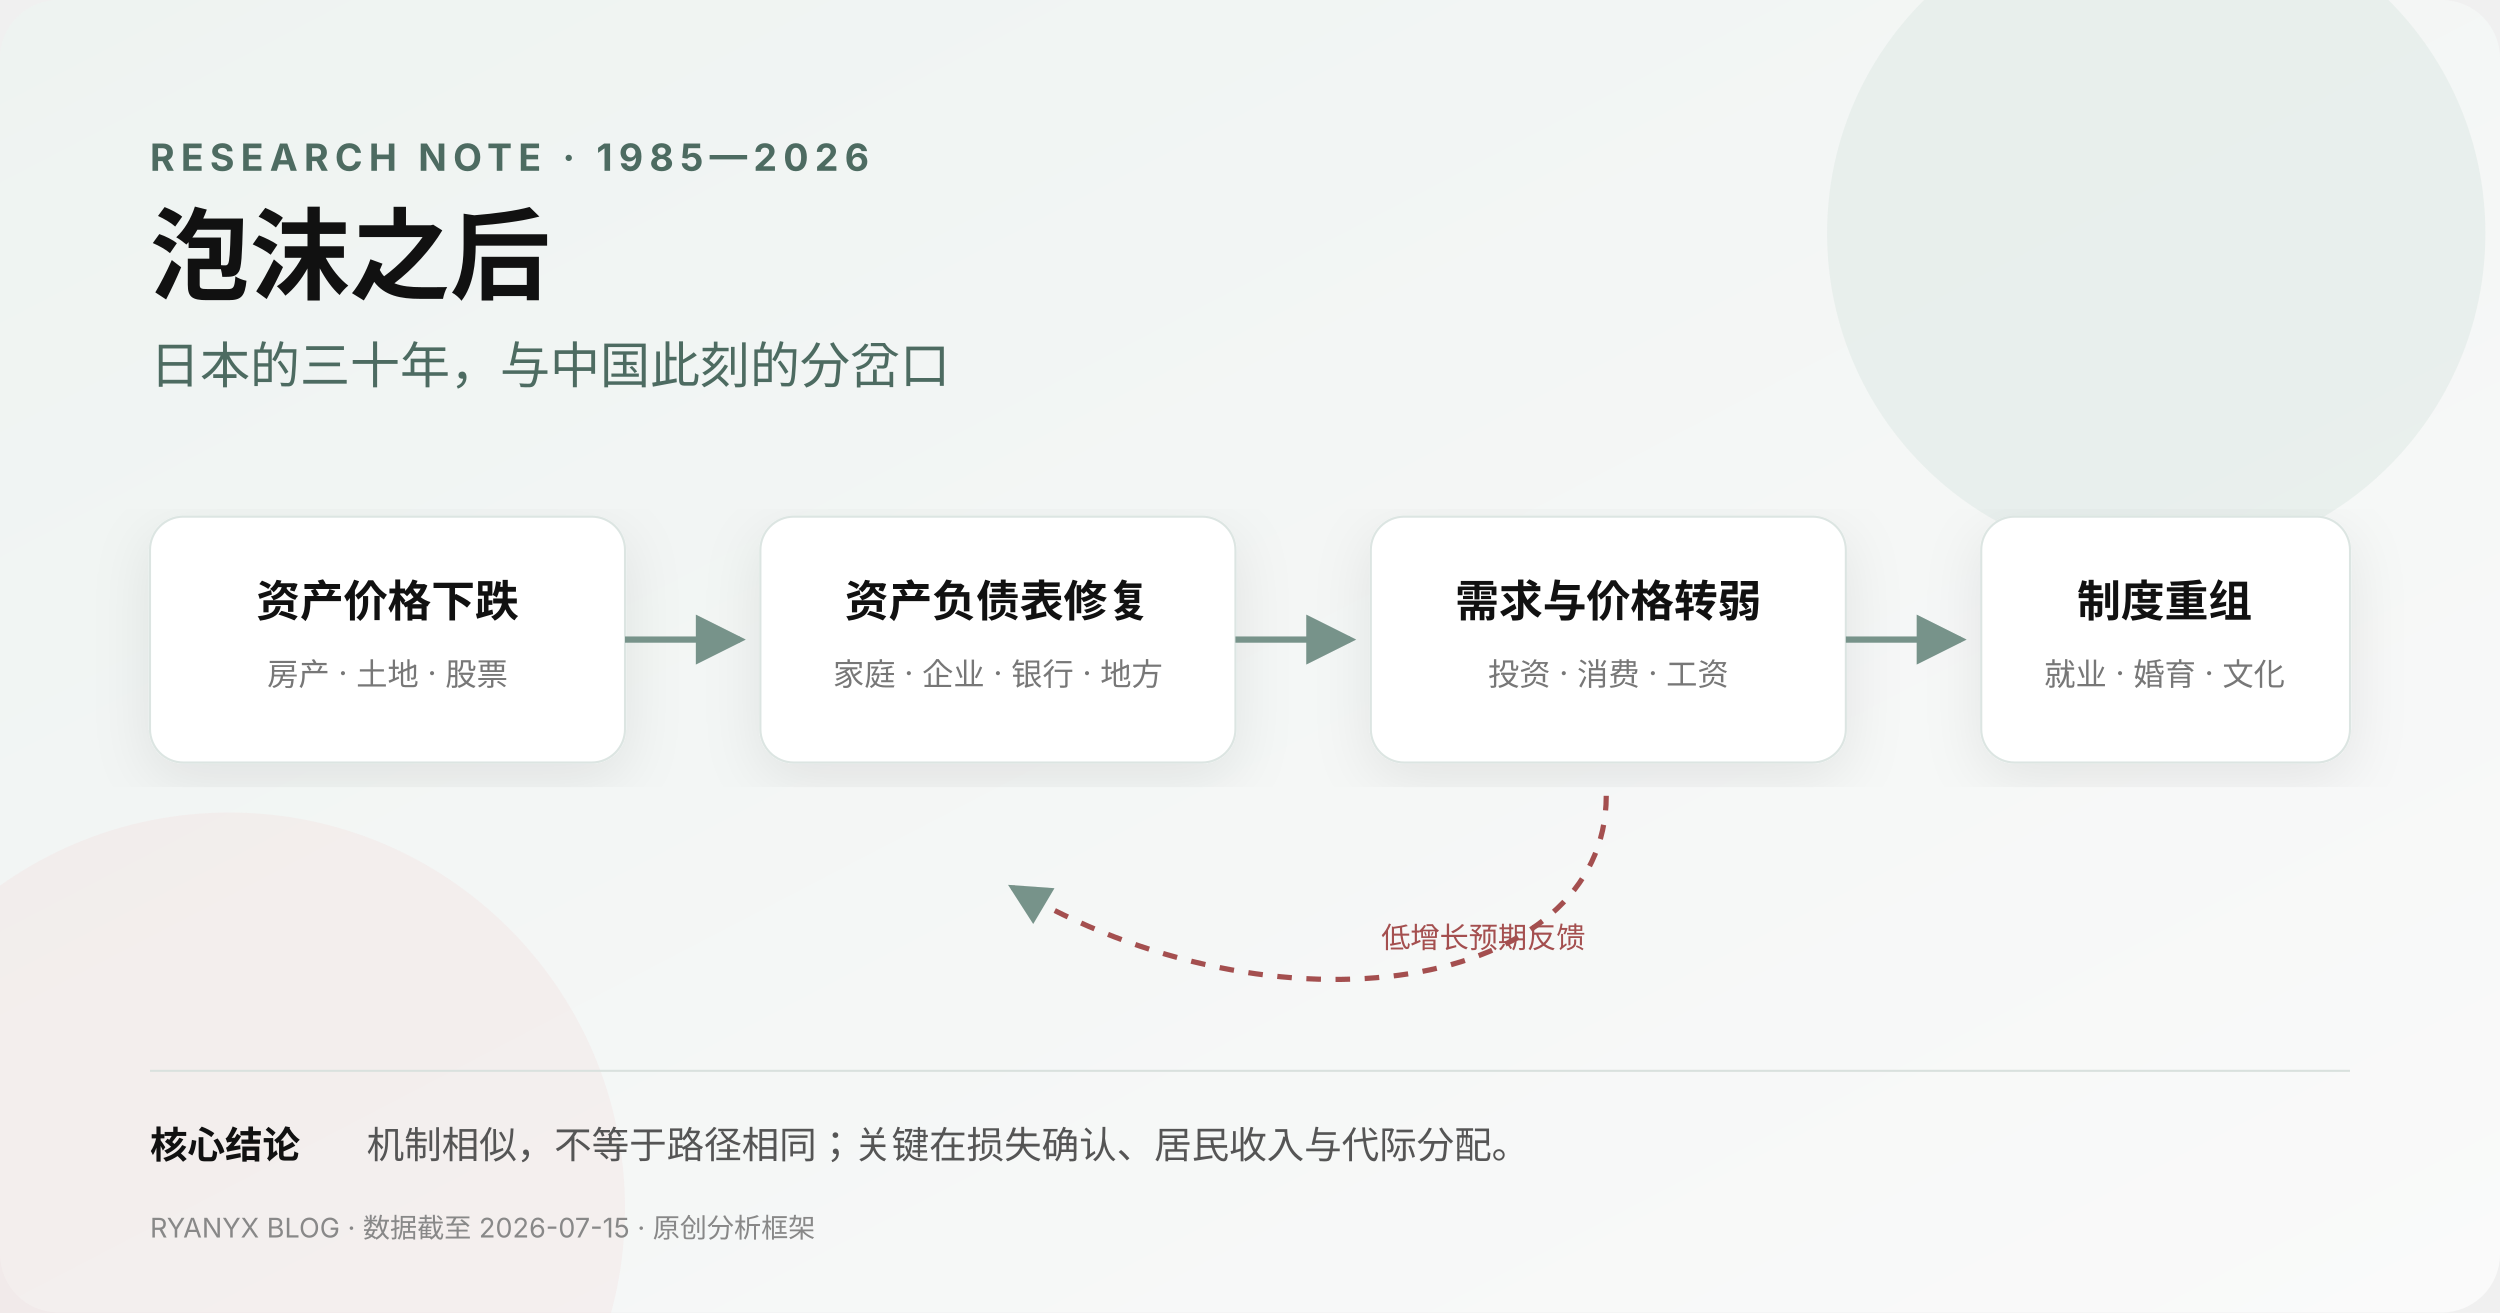
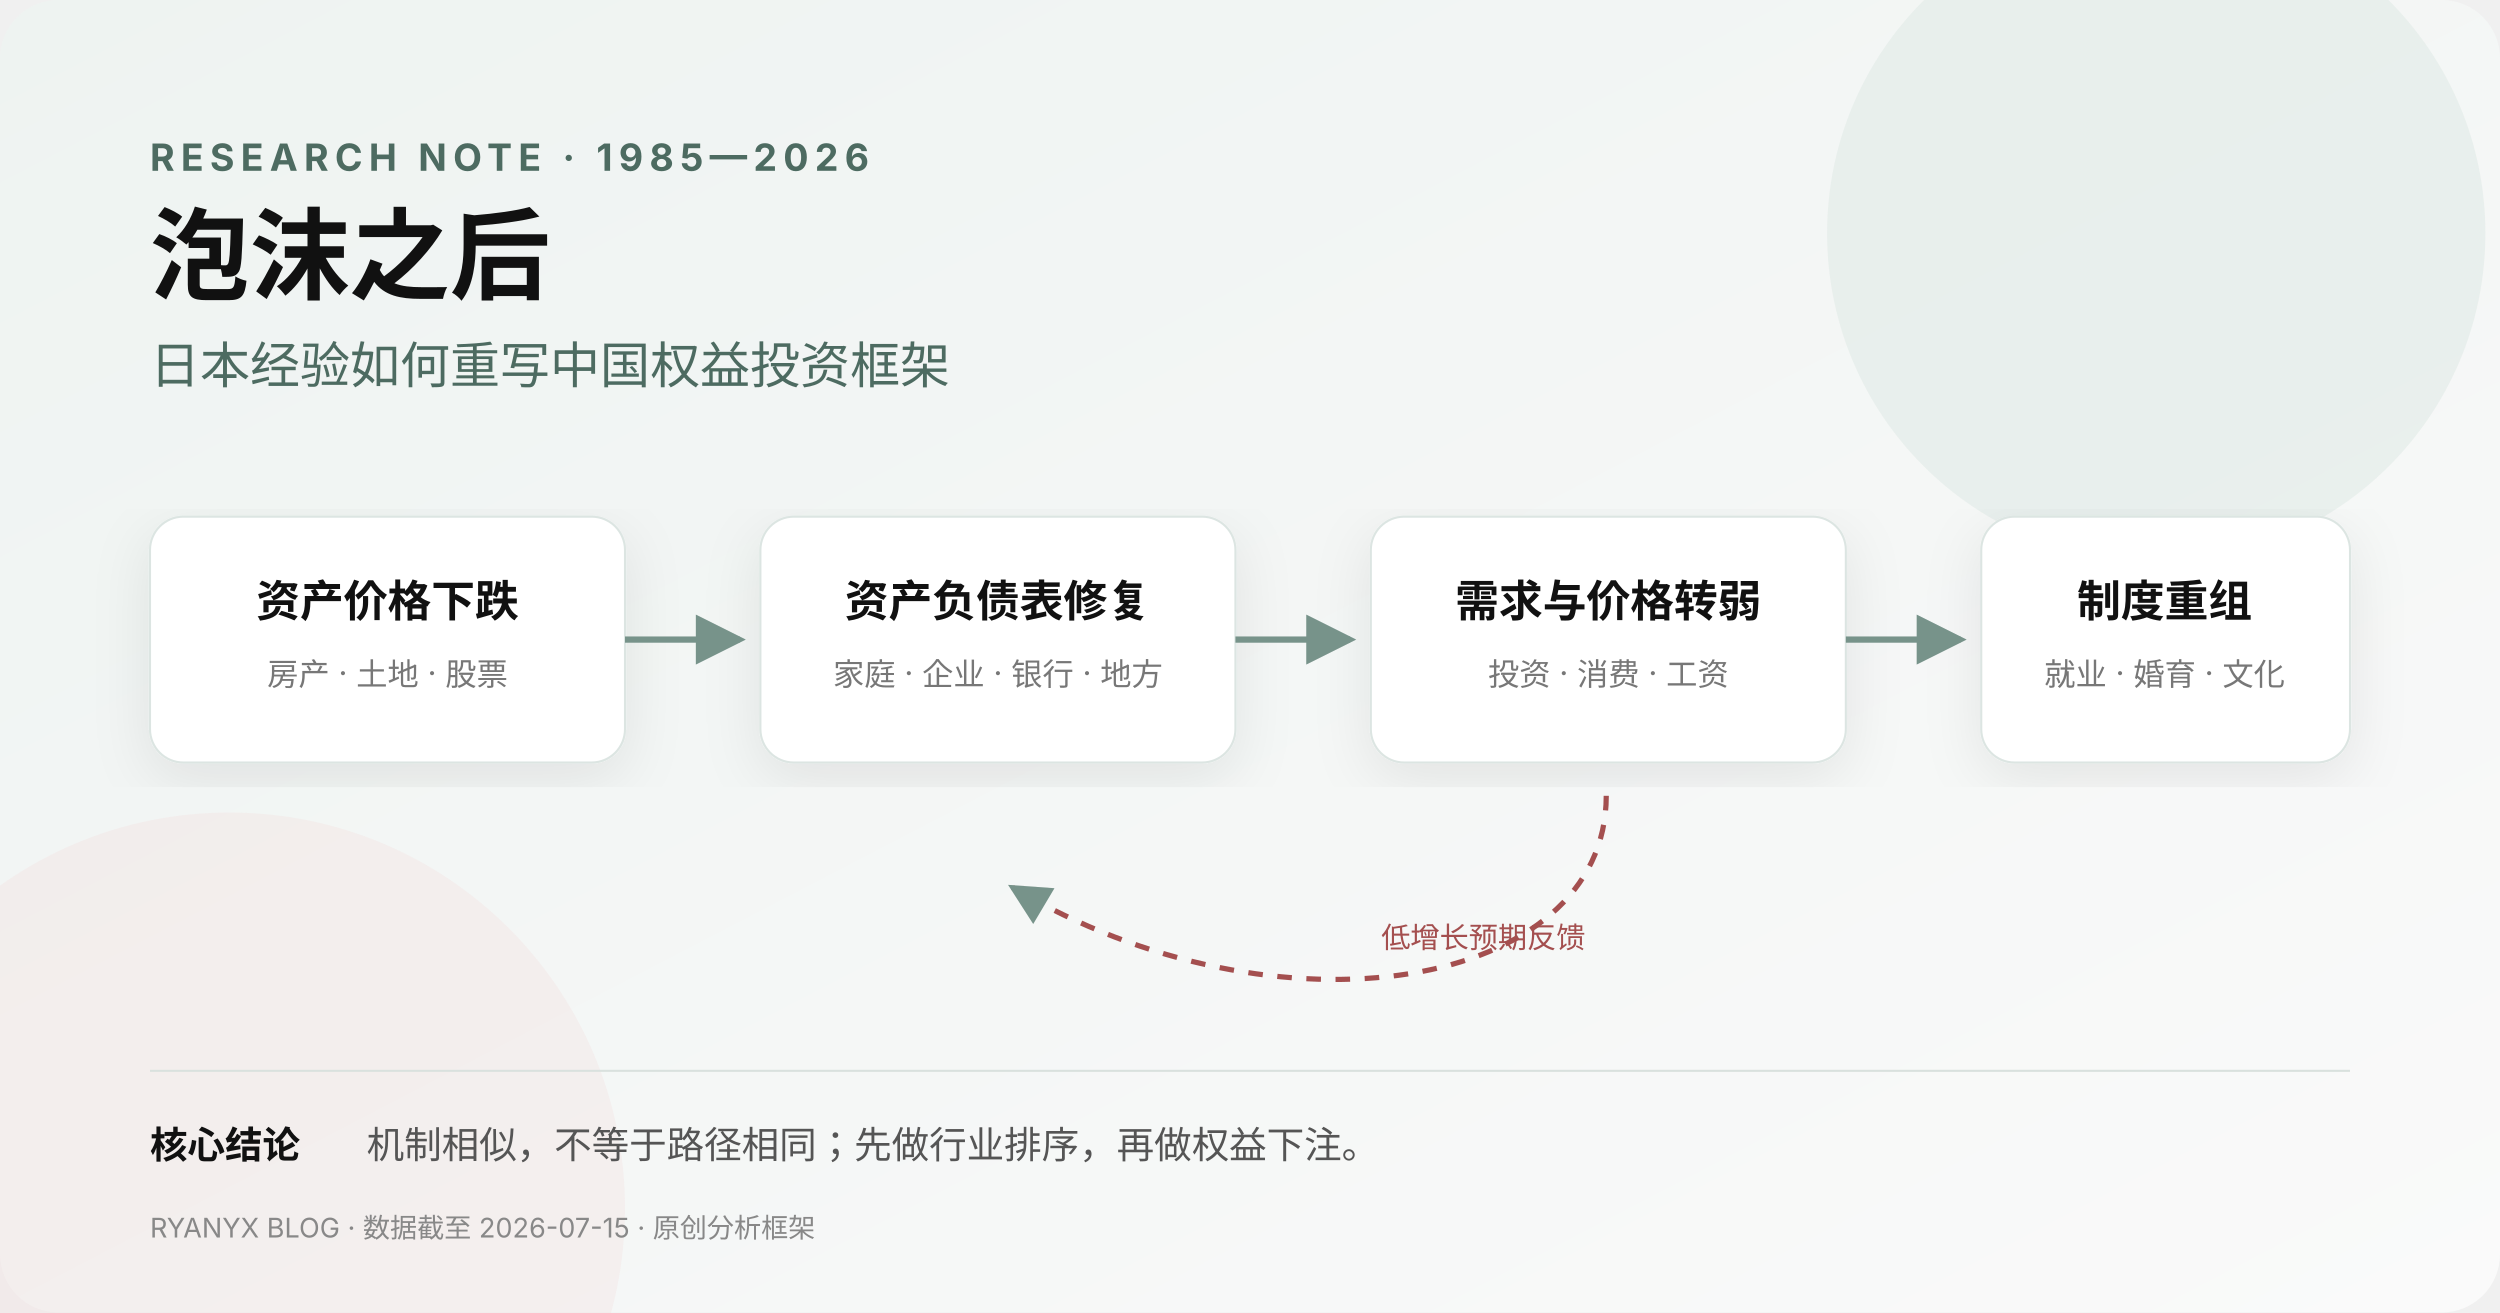
<svg xmlns="http://www.w3.org/2000/svg" viewBox="0 0 1200 630" role="img" aria-labelledby="title desc">
  <defs>
    <linearGradient id="bg" x1="0" y1="0" x2="1" y2="1">
      <stop stop-color="#eef3f1" />
      <stop offset="1" stop-color="#fafafa" />
    </linearGradient>
    <filter id="shadow">
      <feDropShadow dx="0" dy="8" stdDeviation="14" flood-opacity=".08" />
    </filter>
    <marker id="arrow" markerWidth="8" markerHeight="8" refX="7" refY="4" orient="auto">
      <path d="M0 0l8 4-8 4z" fill="#77938a" />
    </marker>
  </defs>
  <rect width="1200" height="630" rx="28" fill="url(#bg)" />
  <circle cx="1035" cy="112" r="158" fill="#dfe9e5" opacity=".55" />
  <circle cx="110" cy="580" r="190" fill="#f2dddd" opacity=".32" />
  <g font-family="system-ui,-apple-system,'Noto Sans SC',sans-serif">
    <text x="72" y="82" fill="#4d6b61" font-size="18" font-weight="700" letter-spacing="3">RESEARCH NOTE · 1985—2026</text>
    <text x="72" y="140" fill="#111" font-size="48" font-weight="780">泡沫之后</text>
-     <text x="72" y="184" fill="#4d6b61" font-size="24">日本的三十年，与中国此刻的分岔口</text>
+     <text x="72" y="184" fill="#4d6b61" font-size="24">日本经验如何重写中国权益投资框架</text>
    <g filter="url(#shadow)">
      <rect x="72" y="248" width="228" height="118" rx="16" fill="#fff" stroke="#dce5e2" />
      <rect x="365" y="248" width="228" height="118" rx="16" fill="#fff" stroke="#dce5e2" />
      <rect x="658" y="248" width="228" height="118" rx="16" fill="#fff" stroke="#dce5e2" />
      <rect x="951" y="248" width="177" height="118" rx="16" fill="#fff" stroke="#dce5e2" />
    </g>
    <g fill="#111" font-size="21" font-weight="700" text-anchor="middle">
      <text x="186" y="296">资产价格下跌</text>
      <text x="479" y="296">资产负债表修复</text>
      <text x="772" y="296">需求与价格转弱</text>
      <text x="1039" y="296">制度重组</text>
    </g>
    <g fill="#777" font-size="15" text-anchor="middle">
      <text x="186" y="329">房产 · 土地 · 股票</text>
      <text x="479" y="329">家庭 · 企业 · 银行 · 地方</text>
      <text x="772" y="329">投资 · 消费 · 工资</text>
      <text x="1039" y="329">就业 · 婚育 · 文化</text>
    </g>
    <g stroke="#77938a" stroke-width="3" fill="none" marker-end="url(#arrow)">
      <path d="M300 307h55" />
      <path d="M593 307h55" />
      <path d="M886 307h55" />
    </g>
    <path d="M771 382c0 93-157 120-285 44" fill="none" stroke="#a44f4f" stroke-width="2.5" stroke-dasharray="7 7" marker-end="url(#arrow)" />
    <text x="663" y="455" fill="#a44f4f" font-size="14">低增长预期反馈</text>
    <line x1="72" y1="514" x2="1128" y2="514" stroke="#d9e1de" />
    <text x="72" y="556" fill="#111" font-size="18" font-weight="700">核心结论</text>
-     <text x="176" y="556" fill="#555" font-size="18">机制相似，不等于路径相同；关键在损失确认、居民收入与代际分配。</text>
+     <text x="176" y="556" fill="#555" font-size="18">机制相似，不等于路径相同；先做行业排序，再做权益下注。</text>
    <text x="72" y="594" fill="#888" font-size="13">RYANYX BLOG · 数据截至 2026-07-15 · 原创分析框架</text>
  </g>
</svg>
